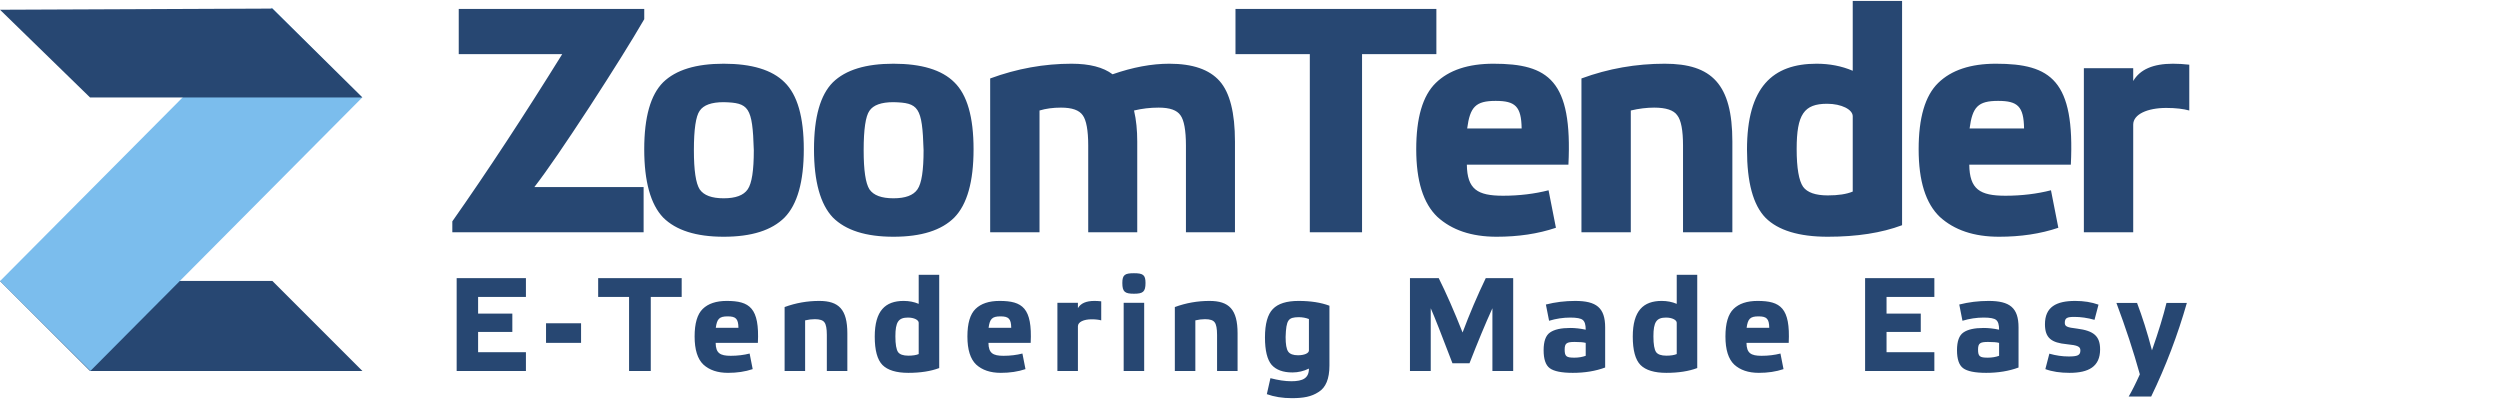
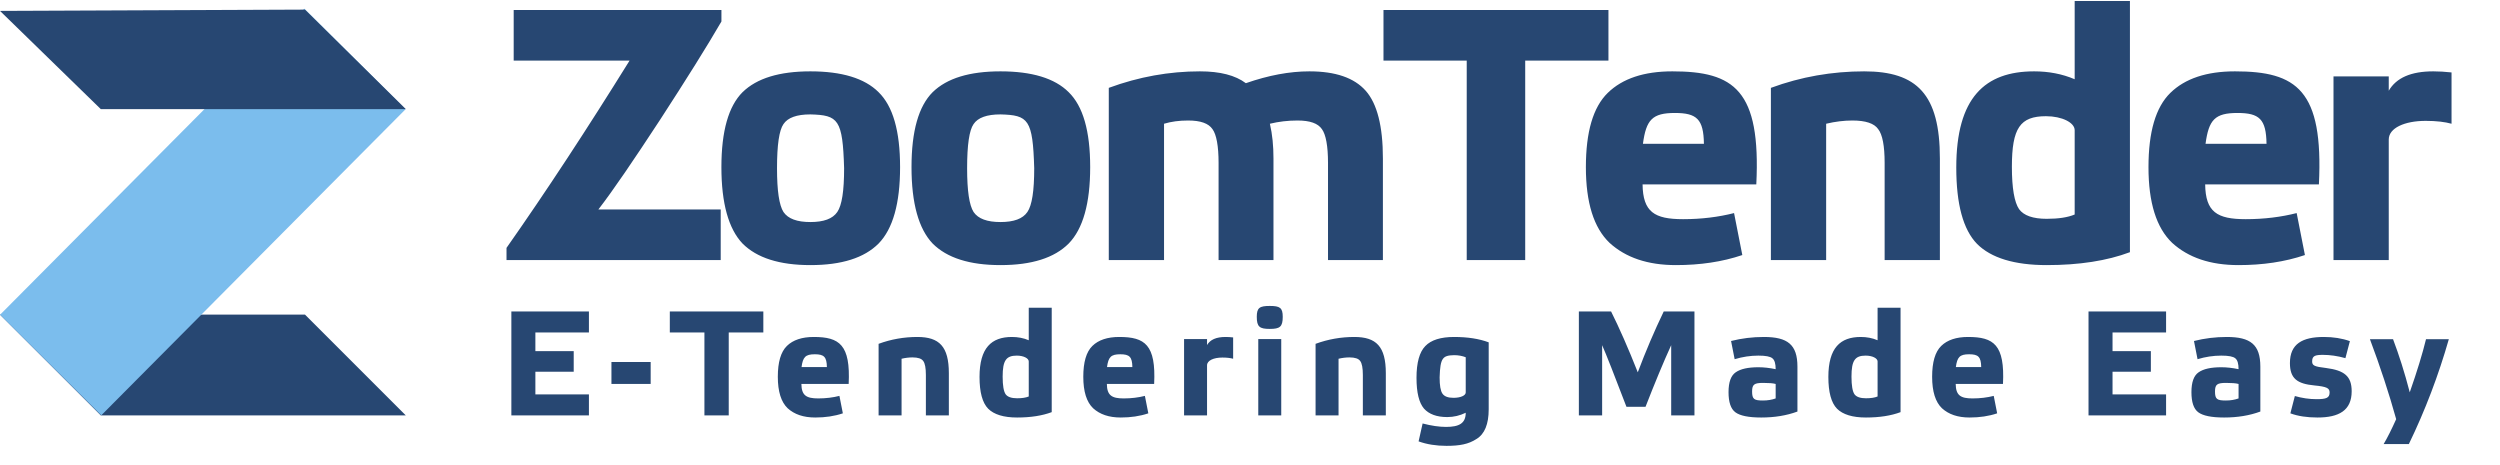
- <svg xmlns="http://www.w3.org/2000/svg" width="645" height="107" viewBox="0 0 645 107" fill="none">
+ <svg xmlns="http://www.w3.org/2000/svg" width="576" height="107" viewBox="0 0 576 107" fill="none">
  <path d="M0 72.488H70.274L93.5 95.714H23.226L0 72.488Z" fill="#274772" />
  <rect x="0.014" y="72.515" width="99.43" height="32.877" transform="rotate(-45.1689 0.013916 72.5146)" fill="#7BBDED" />
  <path d="M0 2.513L70.274 2.215L93.5 25.143H23.226L0 2.513Z" fill="#274772" />
  <path d="M166.052 59.922V48.266H137.863C141.252 43.884 145.964 36.941 152.081 27.599C158.198 18.175 162.91 10.653 166.217 4.949V2.304H118.354V13.96H145.055C135.3 29.666 125.876 44.05 116.7 57.111V59.922H166.052ZM186.712 61.079C193.904 61.079 199.112 59.425 202.419 56.119C205.725 52.73 207.379 46.86 207.379 38.511C207.379 30.162 205.725 24.458 202.419 21.234C199.195 18.01 193.904 16.439 186.712 16.439C179.603 16.439 174.395 18.01 171.088 21.234C167.864 24.458 166.211 30.162 166.211 38.511C166.211 46.86 167.864 52.73 171.088 56.119C174.395 59.425 179.603 61.079 186.712 61.079ZM186.712 26.359C193.16 26.525 194.152 27.517 194.483 38.759C194.483 43.967 193.987 47.274 192.912 48.844C191.837 50.415 189.771 51.159 186.712 51.159C183.654 51.159 181.587 50.415 180.512 48.844C179.52 47.274 179.024 43.967 179.024 38.759C179.024 33.386 179.52 29.997 180.512 28.591C181.504 27.103 183.571 26.359 186.712 26.359ZM230.512 61.079C237.704 61.079 242.912 59.425 246.218 56.119C249.525 52.73 251.178 46.86 251.178 38.511C251.178 30.162 249.525 24.458 246.218 21.234C242.994 18.01 237.704 16.439 230.512 16.439C223.403 16.439 218.195 18.01 214.888 21.234C211.664 24.458 210.011 30.162 210.011 38.511C210.011 46.86 211.664 52.73 214.888 56.119C218.195 59.425 223.403 61.079 230.512 61.079ZM230.512 26.359C236.96 26.525 237.952 27.517 238.283 38.759C238.283 43.967 237.787 47.274 236.712 48.844C235.637 50.415 233.571 51.159 230.512 51.159C227.453 51.159 225.387 50.415 224.312 48.844C223.32 47.274 222.824 43.967 222.824 38.759C222.824 33.386 223.32 29.997 224.312 28.591C225.304 27.103 227.371 26.359 230.512 26.359ZM268.195 28.509C269.848 28.013 271.667 27.765 273.733 27.765C276.626 27.765 278.445 28.426 279.354 29.749C280.264 30.989 280.76 33.634 280.76 37.519V59.922H293.408V36.527C293.408 33.634 293.16 30.989 292.581 28.509C294.648 28.013 296.714 27.765 298.946 27.765C301.839 27.765 303.658 28.426 304.567 29.749C305.477 30.989 305.973 33.634 305.973 37.519V59.922H318.621V36.527C318.621 29.087 317.298 23.879 314.653 20.903C312.007 17.927 307.709 16.439 301.674 16.439C297.127 16.439 292.25 17.349 287.042 19.167C284.645 17.349 281.09 16.439 276.461 16.439C269.435 16.439 262.408 17.68 255.464 20.242V59.922H268.195V28.509ZM351.408 13.96H370.586V2.304H318.755V13.96H337.933V59.922H351.408V13.96ZM385.309 16.439C378.778 16.439 373.818 18.093 370.429 21.399C367.04 24.706 365.387 30.41 365.387 38.511C365.387 46.695 367.205 52.482 370.843 55.954C374.562 59.343 379.605 61.079 386.136 61.079C391.674 61.079 396.799 60.335 401.429 58.764L399.527 49.092C395.973 50.002 392.005 50.498 387.789 50.498C381.176 50.498 378.53 48.844 378.448 42.479H404.653C405.727 20.738 399.527 16.439 385.309 16.439ZM385.888 26.029C390.93 26.029 392.501 27.434 392.584 33.138H378.53C379.274 27.599 380.68 26.029 385.888 26.029ZM420.745 28.509C422.811 28.013 424.878 27.765 426.779 27.765C429.838 27.765 431.822 28.426 432.731 29.749C433.723 30.989 434.219 33.634 434.219 37.519V59.922H446.95V36.527C446.95 21.73 441.659 16.439 429.507 16.439C422.15 16.439 414.958 17.68 408.014 20.242V59.922H420.745V28.509ZM468.664 16.439C457.339 16.439 450.726 22.474 450.726 38.594C450.726 47.026 452.296 52.895 455.52 56.202C458.744 59.425 464.118 61.079 471.558 61.079C479.08 61.079 485.445 60.087 490.736 58.103V0.237H478.005V18.258C475.112 17.018 471.971 16.439 468.664 16.439ZM471.558 50.415C468.416 50.415 466.267 49.671 465.192 48.183C464.118 46.612 463.539 43.388 463.539 38.428C463.539 29.501 465.44 26.773 471.392 26.773C475.112 26.773 478.005 28.261 478.005 29.997V49.423C476.435 50.084 474.286 50.415 471.558 50.415ZM514.932 16.439C508.402 16.439 503.442 18.093 500.053 21.399C496.663 24.706 495.01 30.41 495.01 38.511C495.01 46.695 496.829 52.482 500.466 55.954C504.186 59.343 509.228 61.079 515.759 61.079C521.298 61.079 526.423 60.335 531.052 58.764L529.151 49.092C525.596 50.002 521.628 50.498 517.412 50.498C510.799 50.498 508.154 48.844 508.071 42.479H534.276C535.351 20.738 529.151 16.439 514.932 16.439ZM515.511 26.029C520.554 26.029 522.124 27.434 522.207 33.138H508.154C508.898 27.599 510.303 26.029 515.511 26.029ZM560.619 16.439C555.493 16.439 552.104 17.927 550.368 20.903V17.597H537.638V59.922H550.368V32.146C550.368 29.501 554.005 27.847 558.883 27.847C561.363 27.847 563.347 28.095 564.835 28.509V16.688C563.347 16.522 561.941 16.439 560.619 16.439Z" fill="#274772" />
  <path d="M117.818 95.714H135.688V90.868H123.351V85.645H132.183V80.902H123.351V76.607H135.688V71.761H117.818V95.714ZM149.914 88.463V83.411H140.876V88.463H149.914ZM167.9 76.607H175.873V71.761H154.326V76.607H162.299V95.714H167.9V76.607ZM187.492 77.638C184.777 77.638 182.715 78.325 181.306 79.7C179.897 81.074 179.21 83.445 179.21 86.813C179.21 90.215 179.966 92.621 181.478 94.064C183.024 95.473 185.121 96.195 187.835 96.195C190.138 96.195 192.269 95.885 194.193 95.233L193.403 91.212C191.925 91.59 190.275 91.796 188.523 91.796C185.774 91.796 184.674 91.109 184.64 88.463H195.533C195.98 79.425 193.403 77.638 187.492 77.638ZM187.732 81.624C189.829 81.624 190.482 82.208 190.516 84.579H184.674C184.983 82.277 185.567 81.624 187.732 81.624ZM207.721 82.655C208.58 82.449 209.44 82.346 210.23 82.346C211.501 82.346 212.326 82.621 212.704 83.17C213.117 83.686 213.323 84.785 213.323 86.401V95.714H218.615V85.988C218.615 79.837 216.416 77.638 211.364 77.638C208.306 77.638 205.316 78.153 202.429 79.218V95.714H207.721V82.655ZM233.14 77.638C228.432 77.638 225.683 80.146 225.683 86.847C225.683 90.353 226.336 92.793 227.676 94.167C229.017 95.507 231.25 96.195 234.343 96.195C237.47 96.195 240.117 95.782 242.316 94.958V70.902H237.024V78.394C235.821 77.878 234.515 77.638 233.14 77.638ZM234.343 91.762C233.037 91.762 232.144 91.452 231.697 90.834C231.25 90.181 231.01 88.841 231.01 86.779C231.01 83.067 231.8 81.933 234.274 81.933C235.821 81.933 237.024 82.552 237.024 83.273V91.349C236.371 91.624 235.477 91.762 234.343 91.762ZM257.873 77.638C255.158 77.638 253.096 78.325 251.687 79.7C250.278 81.074 249.591 83.445 249.591 86.813C249.591 90.215 250.347 92.621 251.859 94.064C253.406 95.473 255.502 96.195 258.217 96.195C260.519 96.195 262.65 95.885 264.574 95.233L263.784 91.212C262.306 91.59 260.657 91.796 258.904 91.796C256.155 91.796 255.055 91.109 255.021 88.463H265.915C266.361 79.425 263.784 77.638 257.873 77.638ZM258.114 81.624C260.21 81.624 260.863 82.208 260.897 84.579H255.055C255.364 82.277 255.949 81.624 258.114 81.624ZM282.364 77.638C280.233 77.638 278.824 78.256 278.103 79.493V78.119H272.81V95.714H278.103V84.167C278.103 83.067 279.615 82.38 281.642 82.38C282.673 82.38 283.498 82.483 284.116 82.655V77.741C283.498 77.672 282.914 77.638 282.364 77.638ZM289.906 78.119V95.714H295.198V78.119H289.906ZM295.542 72.998C295.542 70.902 294.889 70.49 292.552 70.49C290.215 70.49 289.562 70.902 289.562 72.998C289.562 75.301 290.215 75.782 292.552 75.782C294.889 75.782 295.542 75.301 295.542 72.998ZM308.4 82.655C309.259 82.449 310.119 82.346 310.909 82.346C312.18 82.346 313.005 82.621 313.383 83.17C313.796 83.686 314.002 84.785 314.002 86.401V95.714H319.294V85.988C319.294 79.837 317.095 77.638 312.043 77.638C308.984 77.638 305.995 78.153 303.108 79.218V95.714H308.4V82.655ZM342.995 78.875C340.796 78.05 338.149 77.638 335.022 77.638C331.964 77.638 329.73 78.325 328.39 79.734C327.049 81.109 326.362 83.548 326.362 87.054C326.362 90.456 326.946 92.793 328.08 94.133C329.249 95.439 331.036 96.092 333.441 96.092C334.953 96.092 336.362 95.748 337.703 95.095C337.703 97.535 336.191 98.36 333.166 98.36C331.551 98.36 329.764 98.085 327.771 97.569L326.843 101.693C328.733 102.38 330.898 102.724 333.27 102.724C336.294 102.724 338.356 102.346 340.177 101.143C342.067 100.009 342.995 97.707 342.995 94.305V78.875ZM337.703 90.421C337.703 91.143 336.5 91.659 334.885 91.659C333.648 91.659 332.788 91.349 332.342 90.696C331.895 90.043 331.689 88.806 331.689 86.951C331.826 82.414 332.41 81.899 335.022 81.83C336.019 81.83 336.912 82.002 337.703 82.311V90.421ZM377.344 85.782C375.145 80.215 373.083 75.541 371.193 71.761H363.77V95.714H369.131V79.528C370.093 81.693 371.949 86.435 374.732 93.72H379.131C381.262 88.256 383.221 83.514 385.042 79.528V95.714H390.403V71.761H383.324C381.159 76.263 379.165 80.937 377.344 85.782ZM414.13 84.476C414.13 79.39 411.862 77.638 406.398 77.638C403.786 77.638 401.278 77.947 398.838 78.565L399.663 82.758C401.484 82.208 403.305 81.933 405.127 81.933C406.811 81.933 407.876 82.139 408.357 82.552C408.872 82.964 409.113 83.789 409.113 85.06C407.67 84.751 406.329 84.614 405.127 84.614C402.756 84.614 401.037 84.992 399.903 85.782C398.804 86.538 398.254 88.05 398.254 90.353C398.254 92.655 398.769 94.202 399.834 94.992C400.9 95.782 402.859 96.195 405.78 96.195C408.838 96.195 411.622 95.748 414.13 94.82V84.476ZM409.113 91.796C408.254 92.105 407.292 92.277 406.192 92.277C404.13 92.277 403.683 91.968 403.683 90.181C403.683 88.531 404.233 88.222 406.261 88.222C407.532 88.222 408.494 88.291 409.113 88.463V91.796ZM428.713 77.638C424.005 77.638 421.255 80.146 421.255 86.847C421.255 90.353 421.908 92.793 423.249 94.167C424.589 95.507 426.823 96.195 429.915 96.195C433.043 96.195 435.689 95.782 437.888 94.958V70.902H432.596V78.394C431.393 77.878 430.087 77.638 428.713 77.638ZM429.915 91.762C428.61 91.762 427.716 91.452 427.269 90.834C426.823 90.181 426.582 88.841 426.582 86.779C426.582 83.067 427.372 81.933 429.847 81.933C431.393 81.933 432.596 82.552 432.596 83.273V91.349C431.943 91.624 431.05 91.762 429.915 91.762ZM453.445 77.638C450.731 77.638 448.669 78.325 447.26 79.7C445.851 81.074 445.163 83.445 445.163 86.813C445.163 90.215 445.919 92.621 447.431 94.064C448.978 95.473 451.074 96.195 453.789 96.195C456.091 96.195 458.222 95.885 460.147 95.233L459.356 91.212C457.878 91.59 456.229 91.796 454.476 91.796C451.727 91.796 450.627 91.109 450.593 88.463H461.487C461.934 79.425 459.356 77.638 453.445 77.638ZM453.686 81.624C455.782 81.624 456.435 82.208 456.469 84.579H450.627C450.937 82.277 451.521 81.624 453.686 81.624ZM481.195 95.714H499.065V90.868H486.728V85.645H495.56V80.902H486.728V76.607H499.065V71.761H481.195V95.714ZM520.783 84.476C520.783 79.39 518.515 77.638 513.051 77.638C510.439 77.638 507.93 77.947 505.49 78.565L506.315 82.758C508.137 82.208 509.958 81.933 511.779 81.933C513.463 81.933 514.528 82.139 515.01 82.552C515.525 82.964 515.766 83.789 515.766 85.06C514.322 84.751 512.982 84.614 511.779 84.614C509.408 84.614 507.69 84.992 506.556 85.782C505.456 86.538 504.906 88.05 504.906 90.353C504.906 92.655 505.422 94.202 506.487 94.992C507.552 95.782 509.511 96.195 512.432 96.195C515.491 96.195 518.274 95.748 520.783 94.82V84.476ZM515.766 91.796C514.907 92.105 513.944 92.277 512.845 92.277C510.783 92.277 510.336 91.968 510.336 90.181C510.336 88.531 510.886 88.222 512.913 88.222C514.185 88.222 515.147 88.291 515.766 88.463V91.796ZM541.414 78.6C539.592 77.947 537.599 77.638 535.4 77.638C530.485 77.638 527.599 79.218 527.599 83.651C527.599 87.225 529.283 88.428 533.235 88.806C536.087 89.081 536.74 89.425 536.74 90.421C536.74 91.693 535.949 91.968 533.716 91.968C532.066 91.968 530.417 91.727 528.733 91.246L527.702 95.233C529.454 95.885 531.551 96.195 533.956 96.195C538.871 96.195 541.826 94.58 541.826 90.147C541.826 86.676 540.142 85.335 535.915 84.785C533.2 84.476 532.719 84.201 532.719 83.273C532.719 82.002 533.372 81.761 535.193 81.761C536.809 81.761 538.561 82.002 540.383 82.517L541.414 78.6ZM558.953 78.153C558.162 81.418 556.925 85.473 555.207 90.387C554.004 85.748 552.698 81.693 551.358 78.153H546.031C548.403 84.476 550.43 90.628 552.08 96.573C551.014 98.944 550.052 100.868 549.193 102.312H555.001C558.781 94.511 561.839 86.435 564.21 78.153H558.953Z" fill="#274772" />
</svg>
